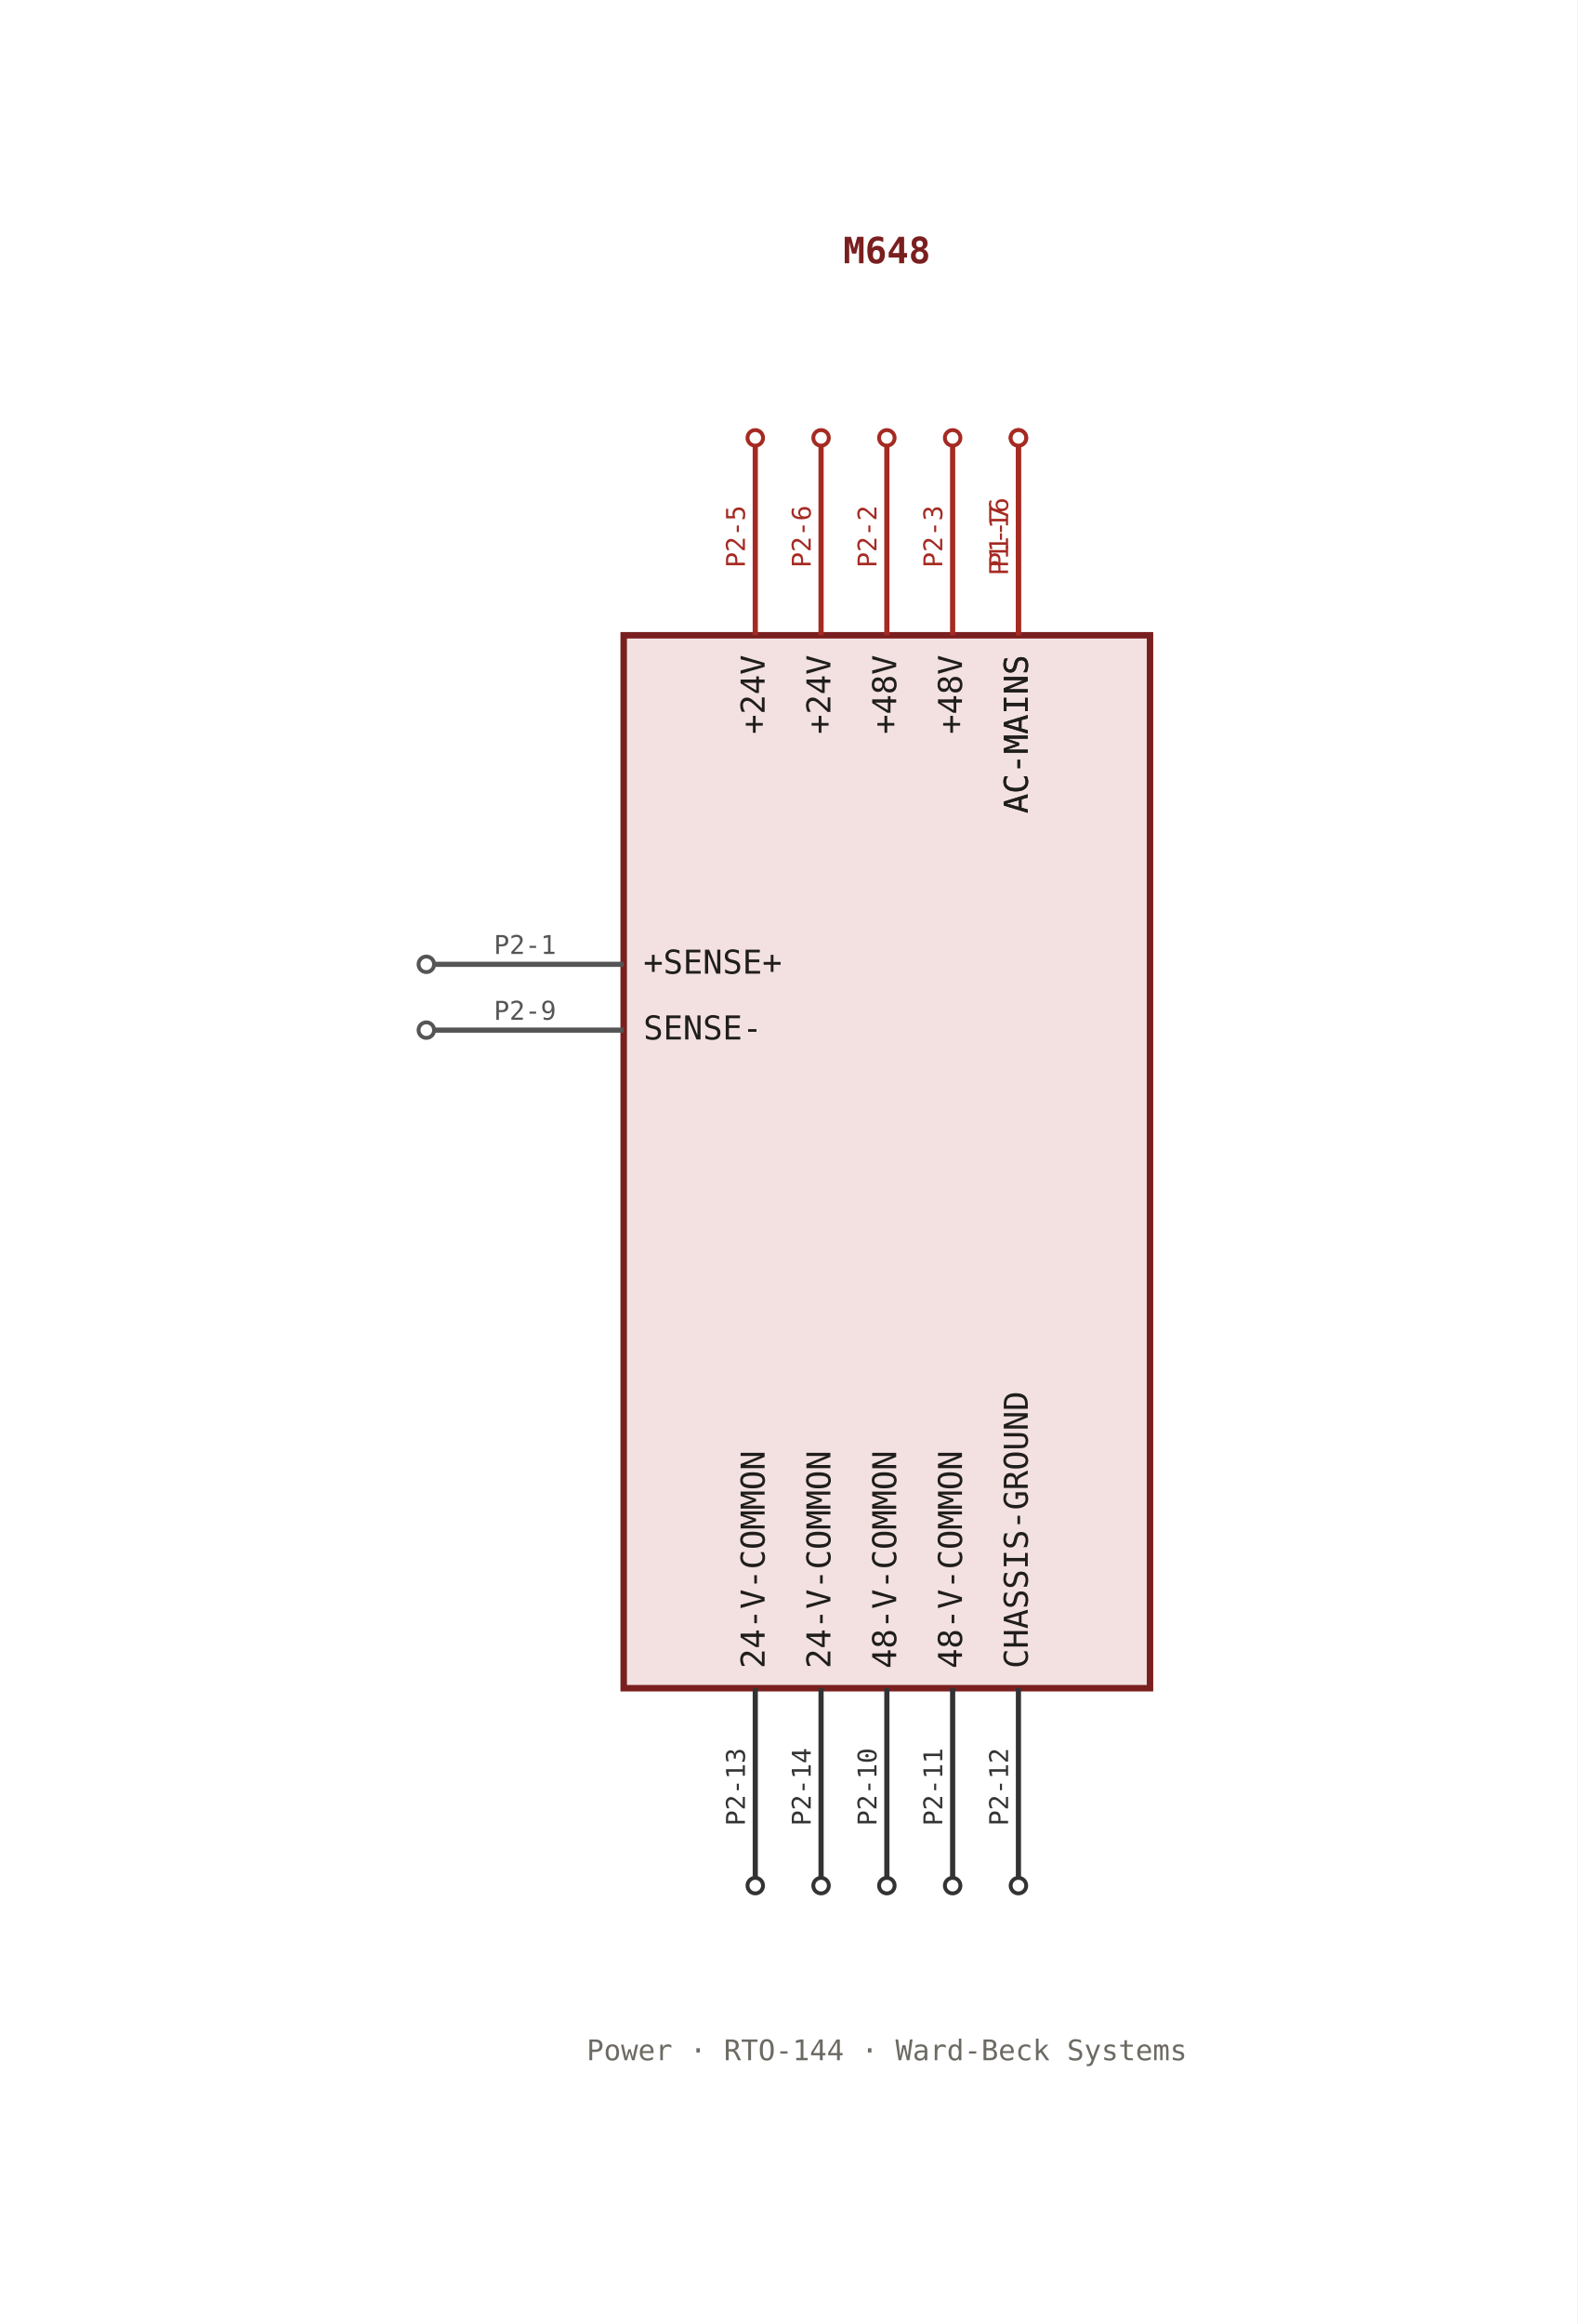
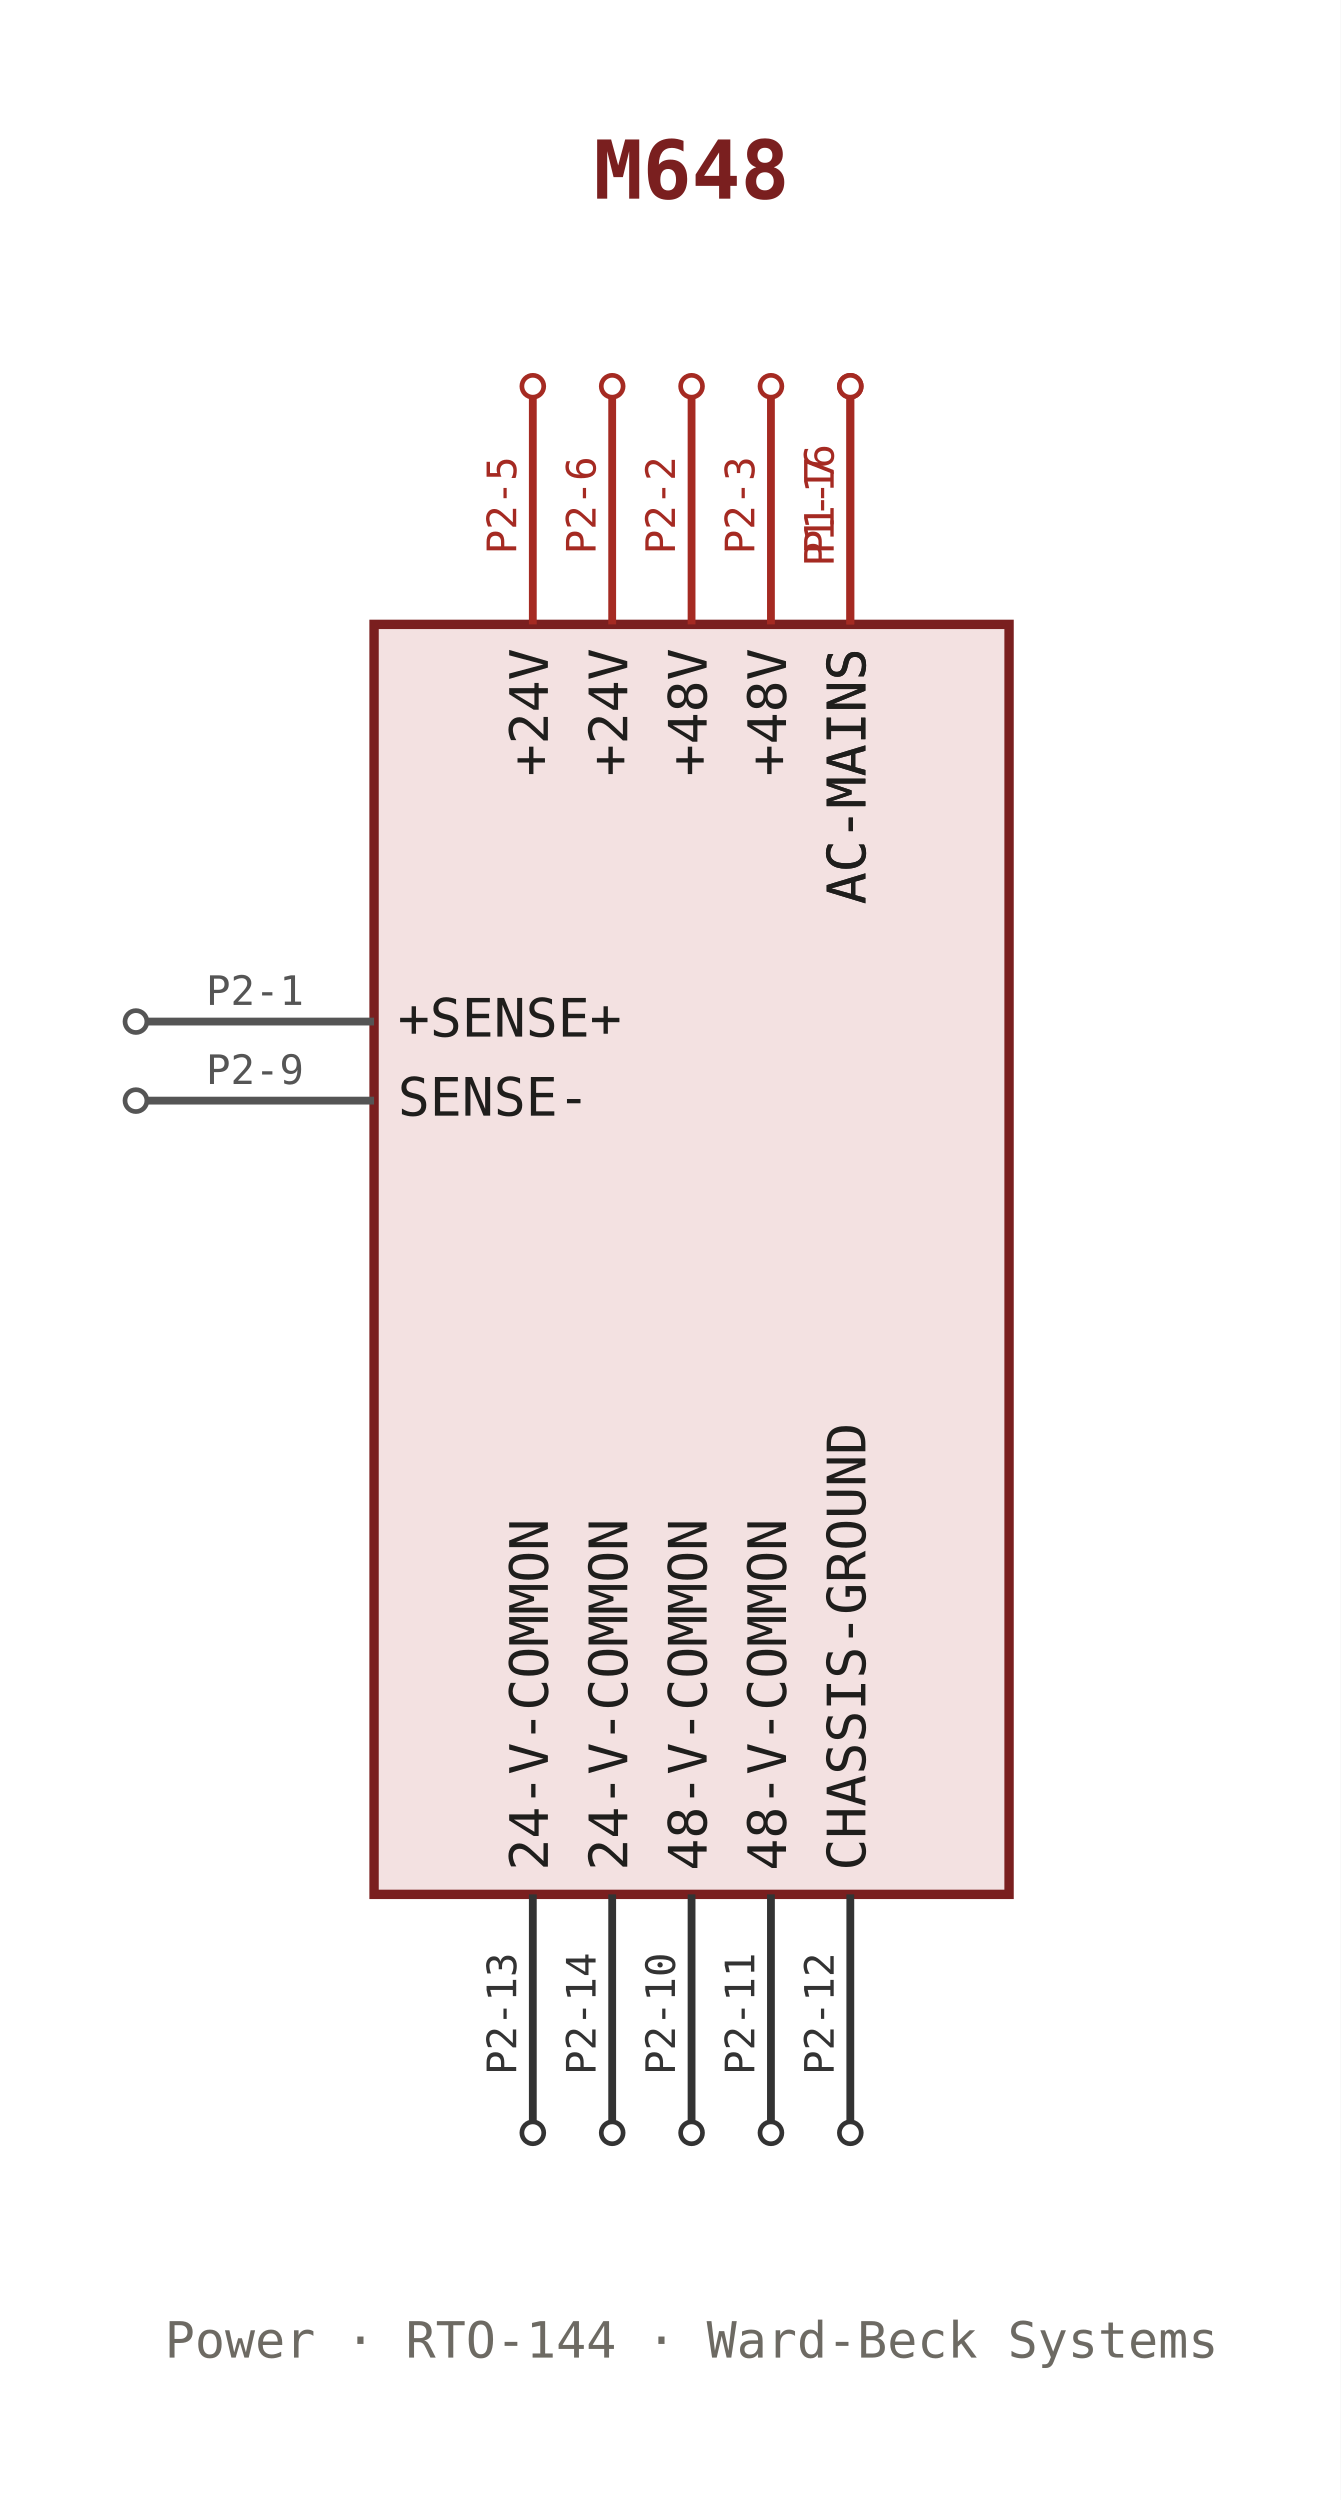
- <svg xmlns="http://www.w3.org/2000/svg" viewBox="0 0 609 897" font-family="Overpass Mono, ui-monospace, monospace">
+ <svg xmlns="http://www.w3.org/2000/svg" viewBox="0 0 429 800" font-family="Overpass Mono, Consolas, ui-monospace, monospace">
  <rect width="100%" height="100%" fill="#ffffff" />
-   <rect x="240.8" y="245.2" width="203.2" height="406.4" fill="#F3E1E1" stroke="#7A1F1F" stroke-width="2.5" />
-   <line x1="164.6" y1="372.2" x2="240.8" y2="372.2" stroke="#555555" stroke-width="2" />
-   <circle cx="164.6" cy="372.2" r="3" fill="#fff" stroke="#555555" stroke-width="1.5" />
-   <text x="248.4" y="372.2" font-size="12.7" dominant-baseline="middle" text-anchor="start" fill="#1f1e1c">+SENSE+</text>
-   <text x="202.7" y="368.2" font-size="10" text-anchor="middle" fill="#555555">P2-1</text>
-   <line x1="164.6" y1="397.6" x2="240.8" y2="397.6" stroke="#555555" stroke-width="2" />
-   <circle cx="164.6" cy="397.6" r="3" fill="#fff" stroke="#555555" stroke-width="1.5" />
-   <text x="248.4" y="397.6" font-size="12.7" dominant-baseline="middle" text-anchor="start" fill="#1f1e1c">SENSE-</text>
-   <text x="202.7" y="393.6" font-size="10" text-anchor="middle" fill="#555555">P2-9</text>
-   <line x1="291.6" y1="169.0" x2="291.6" y2="245.2" stroke="#A52A22" stroke-width="2" />
-   <circle cx="291.6" cy="169.0" r="3" fill="#fff" stroke="#A52A22" stroke-width="1.5" />
-   <text x="291.6" y="252.8" font-size="12.7" dominant-baseline="middle" text-anchor="end" fill="#1f1e1c" transform="rotate(-90 291.6 252.8)">+24V</text>
-   <text x="287.6" y="207.1" font-size="10" text-anchor="middle" fill="#A52A22" transform="rotate(-90 287.6 207.1)">P2-5</text>
-   <line x1="317.0" y1="169.0" x2="317.0" y2="245.2" stroke="#A52A22" stroke-width="2" />
-   <circle cx="317.0" cy="169.0" r="3" fill="#fff" stroke="#A52A22" stroke-width="1.5" />
-   <text x="317.0" y="252.8" font-size="12.7" dominant-baseline="middle" text-anchor="end" fill="#1f1e1c" transform="rotate(-90 317.0 252.8)">+24V</text>
-   <text x="313.0" y="207.1" font-size="10" text-anchor="middle" fill="#A52A22" transform="rotate(-90 313.0 207.1)">P2-6</text>
-   <line x1="342.4" y1="169.0" x2="342.4" y2="245.2" stroke="#A52A22" stroke-width="2" />
-   <circle cx="342.4" cy="169.0" r="3" fill="#fff" stroke="#A52A22" stroke-width="1.5" />
-   <text x="342.4" y="252.8" font-size="12.7" dominant-baseline="middle" text-anchor="end" fill="#1f1e1c" transform="rotate(-90 342.4 252.8)">+48V</text>
-   <text x="338.4" y="207.1" font-size="10" text-anchor="middle" fill="#A52A22" transform="rotate(-90 338.4 207.1)">P2-2</text>
-   <line x1="367.8" y1="169.0" x2="367.8" y2="245.2" stroke="#A52A22" stroke-width="2" />
-   <circle cx="367.8" cy="169.0" r="3" fill="#fff" stroke="#A52A22" stroke-width="1.5" />
-   <text x="367.8" y="252.8" font-size="12.7" dominant-baseline="middle" text-anchor="end" fill="#1f1e1c" transform="rotate(-90 367.8 252.8)">+48V</text>
-   <text x="363.8" y="207.1" font-size="10" text-anchor="middle" fill="#A52A22" transform="rotate(-90 363.8 207.1)">P2-3</text>
-   <line x1="393.2" y1="169.0" x2="393.2" y2="245.2" stroke="#A52A22" stroke-width="2" />
-   <circle cx="393.2" cy="169.0" r="3" fill="#fff" stroke="#A52A22" stroke-width="1.5" />
-   <text x="393.2" y="252.8" font-size="12.7" dominant-baseline="middle" text-anchor="end" fill="#1f1e1c" transform="rotate(-90 393.2 252.8)">AC-MAINS</text>
-   <text x="389.2" y="207.1" font-size="10" text-anchor="middle" fill="#A52A22" transform="rotate(-90 389.2 207.1)">P1-7</text>
-   <line x1="393.2" y1="169.0" x2="393.2" y2="245.2" stroke="#A52A22" stroke-width="2" />
-   <circle cx="393.2" cy="169.0" r="3" fill="#fff" stroke="#A52A22" stroke-width="1.5" />
-   <text x="393.2" y="252.8" font-size="12.7" dominant-baseline="middle" text-anchor="end" fill="#1f1e1c" transform="rotate(-90 393.2 252.8)">AC-MAINS</text>
-   <text x="389.2" y="207.1" font-size="10" text-anchor="middle" fill="#A52A22" transform="rotate(-90 389.2 207.1)">P1-16</text>
-   <line x1="291.6" y1="727.8" x2="291.6" y2="651.6" stroke="#333333" stroke-width="2" />
-   <circle cx="291.6" cy="727.8" r="3" fill="#fff" stroke="#333333" stroke-width="1.5" />
-   <text x="291.6" y="644.0" font-size="12.7" dominant-baseline="middle" text-anchor="start" fill="#1f1e1c" transform="rotate(-90 291.6 644.0)">24-V-COMMON</text>
-   <text x="287.6" y="689.7" font-size="10" text-anchor="middle" fill="#333333" transform="rotate(-90 287.6 689.7)">P2-13</text>
-   <line x1="317.0" y1="727.8" x2="317.0" y2="651.6" stroke="#333333" stroke-width="2" />
-   <circle cx="317.0" cy="727.8" r="3" fill="#fff" stroke="#333333" stroke-width="1.5" />
-   <text x="317.0" y="644.0" font-size="12.7" dominant-baseline="middle" text-anchor="start" fill="#1f1e1c" transform="rotate(-90 317.0 644.0)">24-V-COMMON</text>
-   <text x="313.0" y="689.7" font-size="10" text-anchor="middle" fill="#333333" transform="rotate(-90 313.0 689.7)">P2-14</text>
-   <line x1="342.4" y1="727.8" x2="342.4" y2="651.6" stroke="#333333" stroke-width="2" />
-   <circle cx="342.4" cy="727.8" r="3" fill="#fff" stroke="#333333" stroke-width="1.5" />
-   <text x="342.4" y="644.0" font-size="12.7" dominant-baseline="middle" text-anchor="start" fill="#1f1e1c" transform="rotate(-90 342.4 644.0)">48-V-COMMON</text>
-   <text x="338.4" y="689.7" font-size="10" text-anchor="middle" fill="#333333" transform="rotate(-90 338.4 689.7)">P2-10</text>
-   <line x1="367.8" y1="727.8" x2="367.8" y2="651.6" stroke="#333333" stroke-width="2" />
-   <circle cx="367.8" cy="727.8" r="3" fill="#fff" stroke="#333333" stroke-width="1.5" />
-   <text x="367.8" y="644.0" font-size="12.7" dominant-baseline="middle" text-anchor="start" fill="#1f1e1c" transform="rotate(-90 367.8 644.0)">48-V-COMMON</text>
-   <text x="363.8" y="689.7" font-size="10" text-anchor="middle" fill="#333333" transform="rotate(-90 363.8 689.7)">P2-11</text>
-   <line x1="393.2" y1="727.8" x2="393.2" y2="651.6" stroke="#333333" stroke-width="2" />
-   <circle cx="393.2" cy="727.8" r="3" fill="#fff" stroke="#333333" stroke-width="1.5" />
-   <text x="393.2" y="644.0" font-size="12.7" dominant-baseline="middle" text-anchor="start" fill="#1f1e1c" transform="rotate(-90 393.2 644.0)">CHASSIS-GROUND</text>
-   <text x="389.2" y="689.7" font-size="10" text-anchor="middle" fill="#333333" transform="rotate(-90 389.2 689.7)">P2-12</text>
-   <text x="342.4" y="101.6" font-size="14" font-weight="700" text-anchor="middle" fill="#7A1F1F">M648</text>
-   <text x="342.4" y="795.2" font-size="11" text-anchor="middle" fill="#6d6a63">Power · RTO-144 · Ward-Beck Systems</text>
+   <rect x="119.7" y="199.8" width="203.2" height="406.4" fill="#F3E1E1" stroke="#7A1F1F" stroke-width="3.00" />
+   <line x1="43.5" y1="326.9" x2="119.7" y2="326.9" stroke="#555555" stroke-width="2.50" />
+   <circle cx="43.5" cy="326.9" r="3.5" fill="#ffffff" stroke="#555555" stroke-width="1.50" />
+   <text x="127.3" y="326.9" font-size="17.0" dominant-baseline="middle" text-anchor="start" fill="#1F1E1C">+SENSE+</text>
+   <text x="81.6" y="317.9" font-size="13.0" dominant-baseline="middle" text-anchor="middle" fill="#555555">P2-1</text>
+   <line x1="43.5" y1="352.2" x2="119.7" y2="352.2" stroke="#555555" stroke-width="2.50" />
+   <circle cx="43.5" cy="352.2" r="3.5" fill="#ffffff" stroke="#555555" stroke-width="1.50" />
+   <text x="127.3" y="352.2" font-size="17.0" dominant-baseline="middle" text-anchor="start" fill="#1F1E1C">SENSE-</text>
+   <text x="81.6" y="343.2" font-size="13.0" dominant-baseline="middle" text-anchor="middle" fill="#555555">P2-9</text>
+   <line x1="170.5" y1="123.6" x2="170.5" y2="199.8" stroke="#A52A22" stroke-width="2.50" />
+   <circle cx="170.5" cy="123.6" r="3.5" fill="#ffffff" stroke="#A52A22" stroke-width="1.50" />
+   <text x="170.5" y="207.5" font-size="17.0" dominant-baseline="middle" text-anchor="end" fill="#1F1E1C" transform="rotate(-90 170.5 207.5)">+24V</text>
+   <text x="161.5" y="161.7" font-size="13.0" dominant-baseline="middle" text-anchor="middle" fill="#A52A22" transform="rotate(-90 161.5 161.7)">P2-5</text>
+   <line x1="195.9" y1="123.6" x2="195.9" y2="199.8" stroke="#A52A22" stroke-width="2.50" />
+   <circle cx="195.9" cy="123.6" r="3.5" fill="#ffffff" stroke="#A52A22" stroke-width="1.50" />
+   <text x="195.9" y="207.5" font-size="17.0" dominant-baseline="middle" text-anchor="end" fill="#1F1E1C" transform="rotate(-90 195.9 207.5)">+24V</text>
+   <text x="186.9" y="161.7" font-size="13.0" dominant-baseline="middle" text-anchor="middle" fill="#A52A22" transform="rotate(-90 186.9 161.7)">P2-6</text>
+   <line x1="221.3" y1="123.6" x2="221.3" y2="199.8" stroke="#A52A22" stroke-width="2.50" />
+   <circle cx="221.3" cy="123.6" r="3.5" fill="#ffffff" stroke="#A52A22" stroke-width="1.50" />
+   <text x="221.3" y="207.5" font-size="17.0" dominant-baseline="middle" text-anchor="end" fill="#1F1E1C" transform="rotate(-90 221.3 207.5)">+48V</text>
+   <text x="212.3" y="161.7" font-size="13.0" dominant-baseline="middle" text-anchor="middle" fill="#A52A22" transform="rotate(-90 212.3 161.7)">P2-2</text>
+   <line x1="246.7" y1="123.6" x2="246.7" y2="199.8" stroke="#A52A22" stroke-width="2.50" />
+   <circle cx="246.7" cy="123.6" r="3.5" fill="#ffffff" stroke="#A52A22" stroke-width="1.50" />
+   <text x="246.7" y="207.5" font-size="17.0" dominant-baseline="middle" text-anchor="end" fill="#1F1E1C" transform="rotate(-90 246.7 207.5)">+48V</text>
+   <text x="237.7" y="161.7" font-size="13.0" dominant-baseline="middle" text-anchor="middle" fill="#A52A22" transform="rotate(-90 237.7 161.7)">P2-3</text>
+   <line x1="272.1" y1="123.6" x2="272.1" y2="199.8" stroke="#A52A22" stroke-width="2.50" />
+   <circle cx="272.1" cy="123.6" r="3.5" fill="#ffffff" stroke="#A52A22" stroke-width="1.50" />
+   <text x="272.1" y="207.5" font-size="17.0" dominant-baseline="middle" text-anchor="end" fill="#1F1E1C" transform="rotate(-90 272.1 207.5)">AC-MAINS</text>
+   <text x="263.1" y="161.7" font-size="13.0" dominant-baseline="middle" text-anchor="middle" fill="#A52A22" transform="rotate(-90 263.1 161.7)">P1-7</text>
+   <line x1="272.1" y1="123.6" x2="272.1" y2="199.8" stroke="#A52A22" stroke-width="2.50" />
+   <circle cx="272.1" cy="123.6" r="3.5" fill="#ffffff" stroke="#A52A22" stroke-width="1.50" />
+   <text x="272.1" y="207.5" font-size="17.0" dominant-baseline="middle" text-anchor="end" fill="#1F1E1C" transform="rotate(-90 272.1 207.5)">AC-MAINS</text>
+   <text x="263.1" y="161.7" font-size="13.0" dominant-baseline="middle" text-anchor="middle" fill="#A52A22" transform="rotate(-90 263.1 161.7)">P1-16</text>
+   <line x1="170.5" y1="682.5" x2="170.5" y2="606.2" stroke="#333333" stroke-width="2.50" />
+   <circle cx="170.5" cy="682.5" r="3.5" fill="#ffffff" stroke="#333333" stroke-width="1.50" />
+   <text x="170.5" y="598.6" font-size="17.0" dominant-baseline="middle" text-anchor="start" fill="#1F1E1C" transform="rotate(-90 170.5 598.6)">24-V-COMMON</text>
+   <text x="161.5" y="644.4" font-size="13.0" dominant-baseline="middle" text-anchor="middle" fill="#333333" transform="rotate(-90 161.5 644.4)">P2-13</text>
+   <line x1="195.9" y1="682.5" x2="195.9" y2="606.2" stroke="#333333" stroke-width="2.50" />
+   <circle cx="195.9" cy="682.5" r="3.5" fill="#ffffff" stroke="#333333" stroke-width="1.50" />
+   <text x="195.9" y="598.6" font-size="17.0" dominant-baseline="middle" text-anchor="start" fill="#1F1E1C" transform="rotate(-90 195.9 598.6)">24-V-COMMON</text>
+   <text x="186.9" y="644.4" font-size="13.0" dominant-baseline="middle" text-anchor="middle" fill="#333333" transform="rotate(-90 186.9 644.4)">P2-14</text>
+   <line x1="221.3" y1="682.5" x2="221.3" y2="606.2" stroke="#333333" stroke-width="2.50" />
+   <circle cx="221.3" cy="682.5" r="3.5" fill="#ffffff" stroke="#333333" stroke-width="1.50" />
+   <text x="221.3" y="598.6" font-size="17.0" dominant-baseline="middle" text-anchor="start" fill="#1F1E1C" transform="rotate(-90 221.3 598.6)">48-V-COMMON</text>
+   <text x="212.3" y="644.4" font-size="13.0" dominant-baseline="middle" text-anchor="middle" fill="#333333" transform="rotate(-90 212.3 644.4)">P2-10</text>
+   <line x1="246.7" y1="682.5" x2="246.7" y2="606.2" stroke="#333333" stroke-width="2.50" />
+   <circle cx="246.7" cy="682.5" r="3.5" fill="#ffffff" stroke="#333333" stroke-width="1.50" />
+   <text x="246.7" y="598.6" font-size="17.0" dominant-baseline="middle" text-anchor="start" fill="#1F1E1C" transform="rotate(-90 246.7 598.6)">48-V-COMMON</text>
+   <text x="237.7" y="644.4" font-size="13.0" dominant-baseline="middle" text-anchor="middle" fill="#333333" transform="rotate(-90 237.7 644.4)">P2-11</text>
+   <line x1="272.1" y1="682.5" x2="272.1" y2="606.2" stroke="#333333" stroke-width="2.50" />
+   <circle cx="272.1" cy="682.5" r="3.5" fill="#ffffff" stroke="#333333" stroke-width="1.50" />
+   <text x="272.1" y="598.6" font-size="17.0" dominant-baseline="middle" text-anchor="start" fill="#1F1E1C" transform="rotate(-90 272.1 598.6)">CHASSIS-GROUND</text>
+   <text x="263.1" y="644.4" font-size="13.0" dominant-baseline="middle" text-anchor="middle" fill="#333333" transform="rotate(-90 263.1 644.4)">P2-12</text>
+   <text x="221.3" y="56.2" font-size="26.0" dominant-baseline="middle" text-anchor="middle" fill="#7A1F1F" font-weight="700">M648</text>
+   <text x="221.3" y="749.9" font-size="16.0" dominant-baseline="middle" text-anchor="middle" fill="#6D6A63">Power · RTO-144 · Ward-Beck Systems</text>
</svg>
